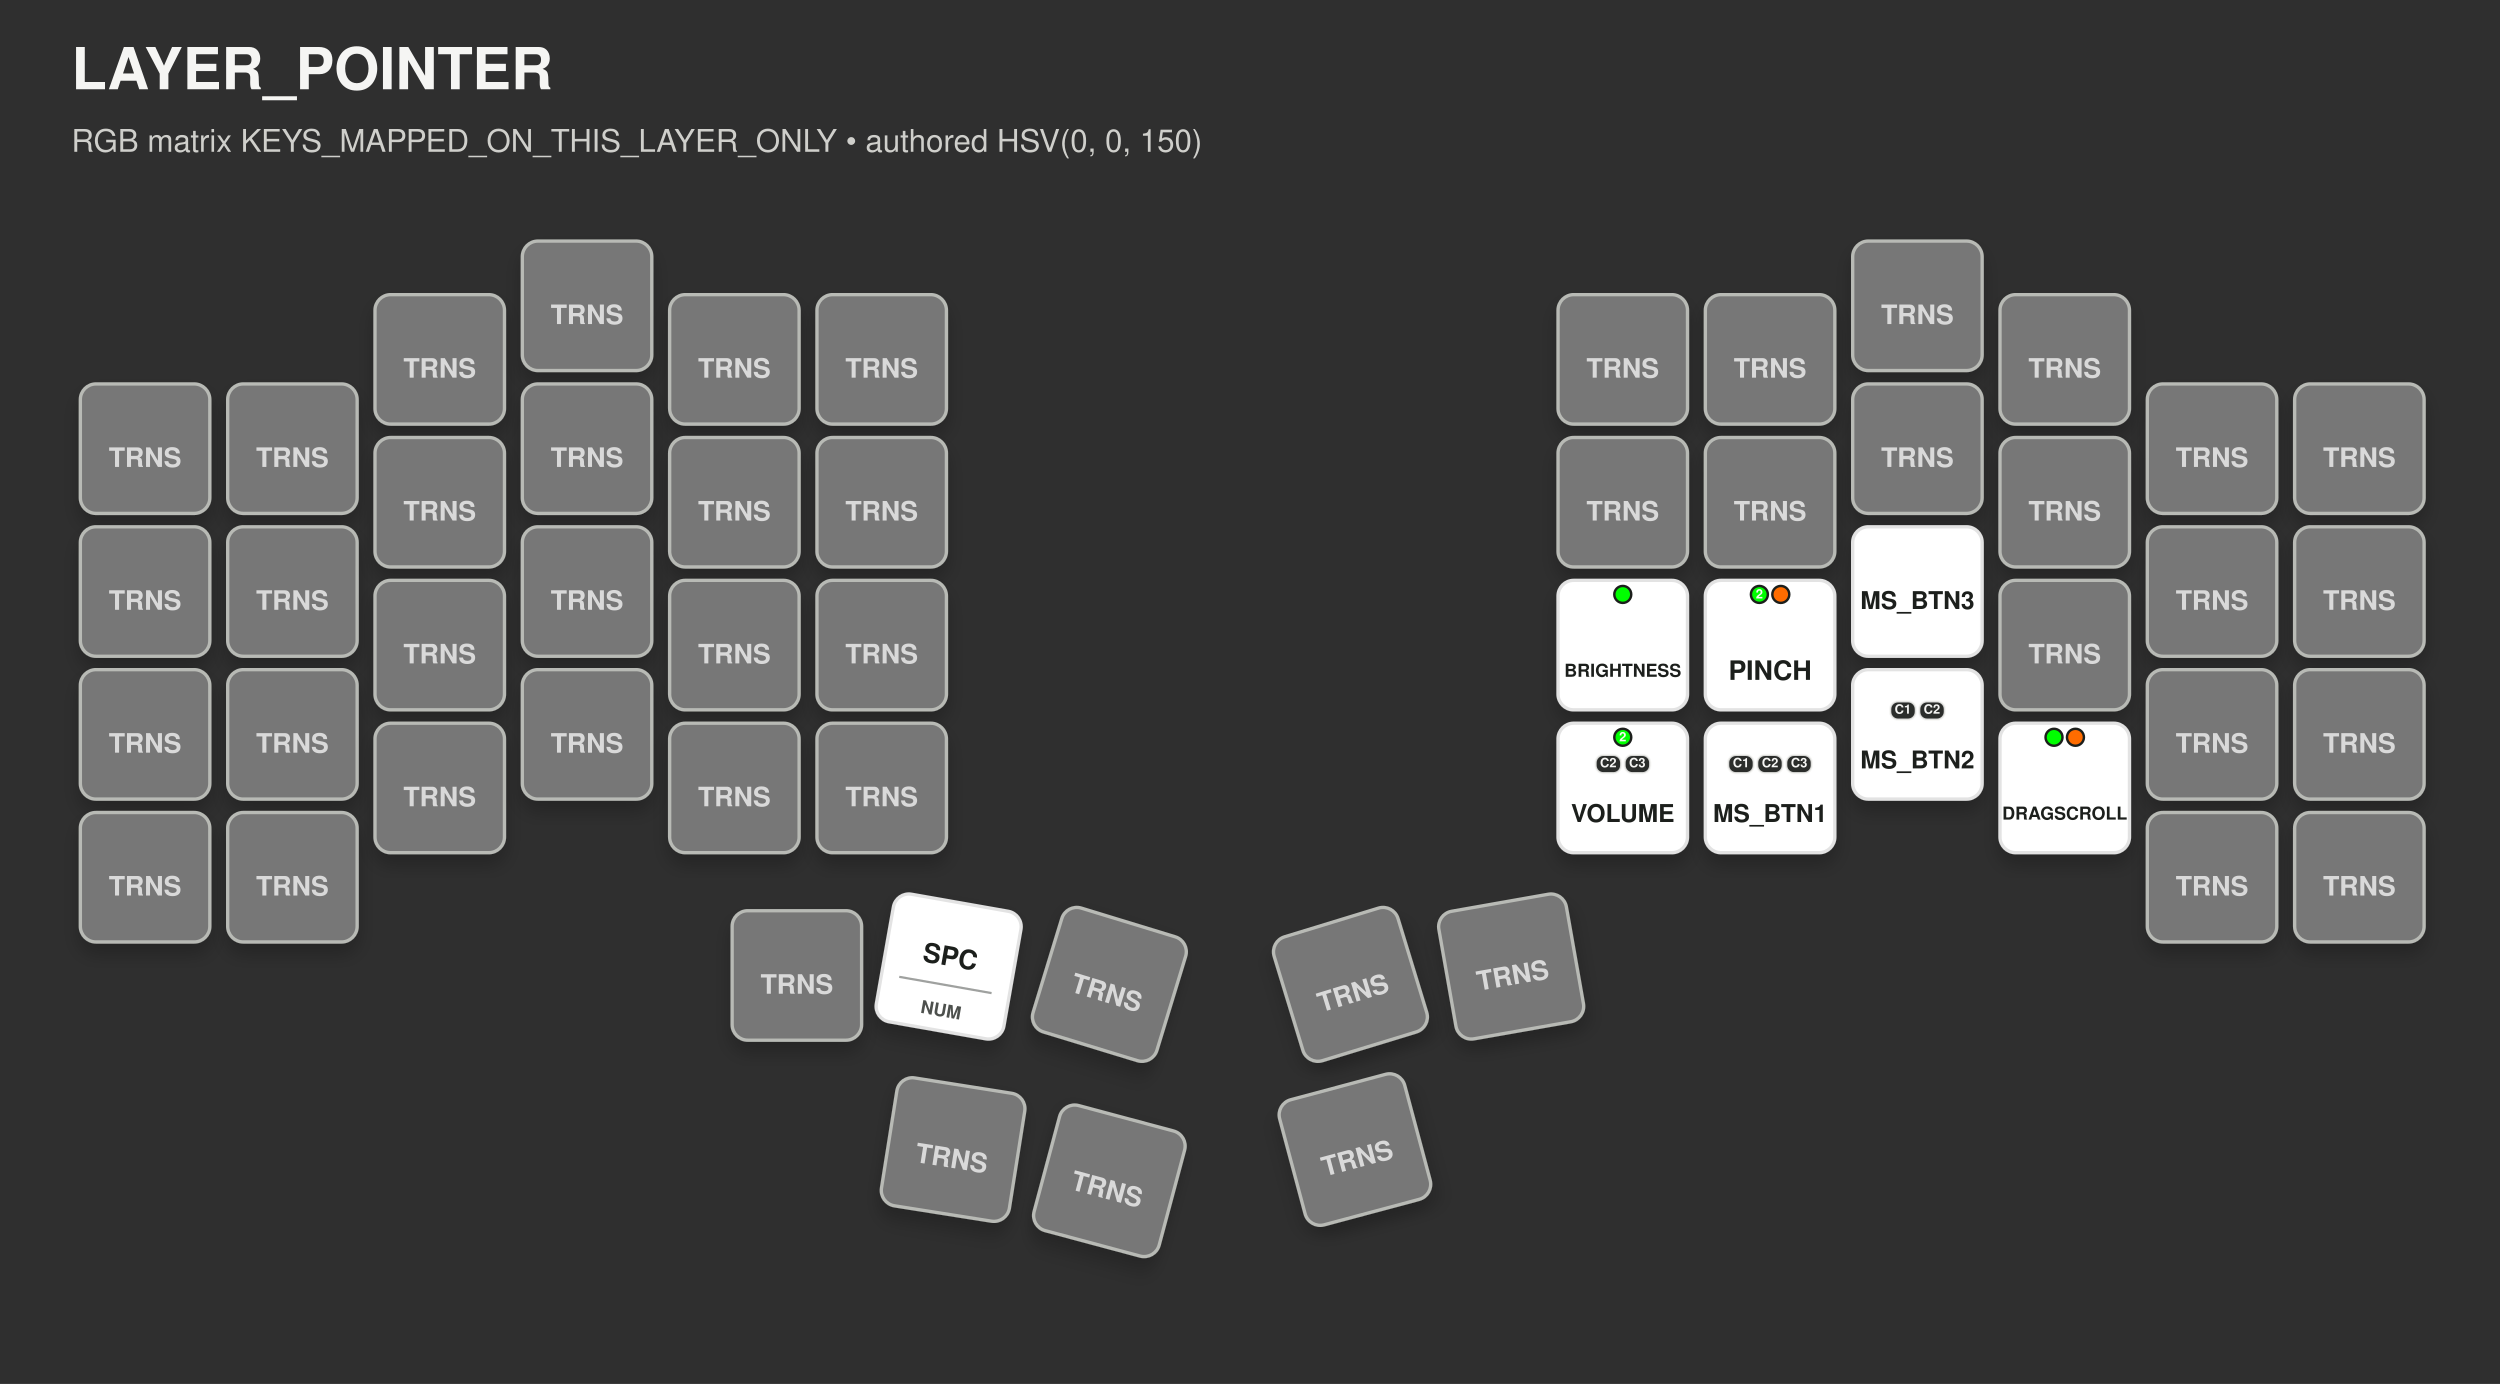
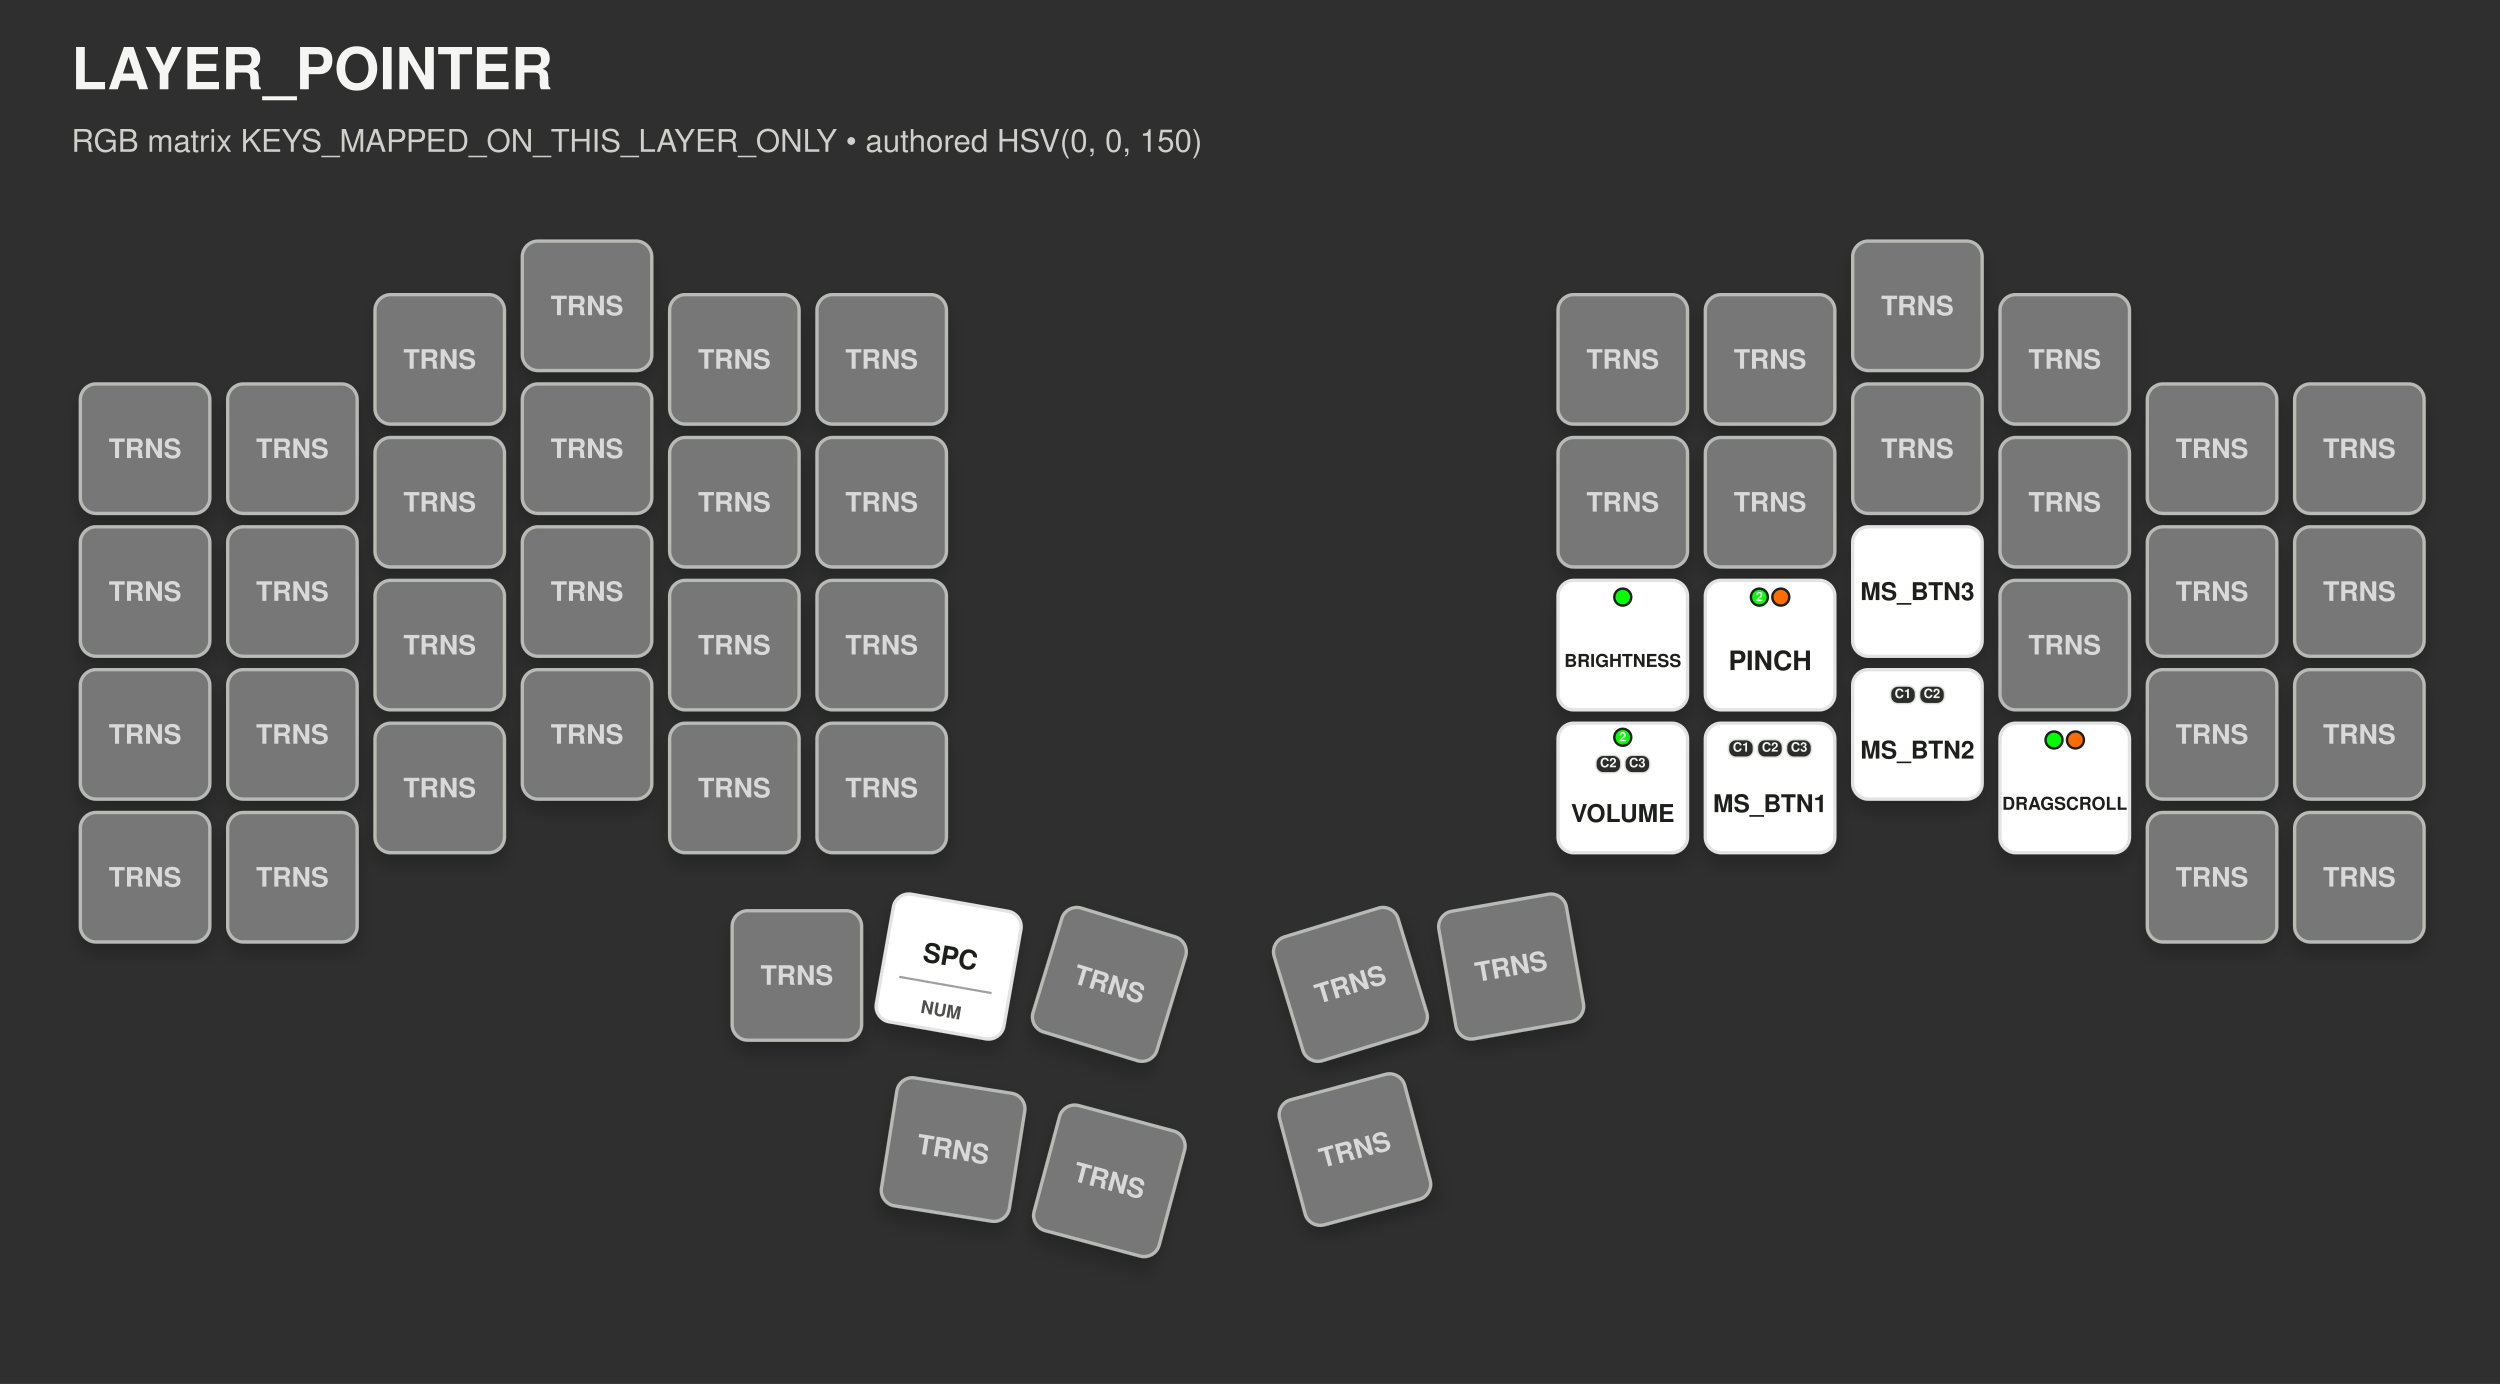
<svg xmlns="http://www.w3.org/2000/svg" width="1120" height="620" viewBox="0 0 1120 620" role="img" aria-labelledby="title desc">
  <defs>
    <filter id="shadow" x="-20%" y="-20%" width="140%" height="140%">
      <feDropShadow dx="0" dy="5" stdDeviation="4" flood-color="#000000" flood-opacity="0.22" />
    </filter>
  </defs>
  <rect width="1120" height="620" fill="#2f2f2f" />
  <text x="32" y="40" fill="#f5f5f3" font-size="26" font-family="Helvetica, Arial, sans-serif" font-weight="700">LAYER_POINTER</text>
  <text x="32" y="68" fill="#cfcfcb" font-size="14" font-family="Helvetica, Arial, sans-serif">RGB matrix KEYS_MAPPED_ON_THIS_LAYER_ONLY • authored HSV(0, 0, 150)</text>
  <g transform="rotate(0 65.0 201.0)">
    <rect x="36.0" y="172.0" width="58" height="58" rx="7" fill="#777777" stroke="#b8bab5" stroke-width="1.5" filter="url(#shadow)" />
-     <text x="65.0" y="205.0" fill="#ffffff" fill-opacity="0.72" font-size="12.0" text-anchor="middle" dominant-baseline="middle" font-family="Helvetica, Arial, sans-serif" font-weight="600">TRNS</text>
+     <text x="65.0" y="201.0" fill="#ffffff" fill-opacity="0.72" font-size="12.0" text-anchor="middle" dominant-baseline="middle" font-family="Helvetica, Arial, sans-serif" font-weight="600">TRNS</text>
  </g>
  <g transform="rotate(0 131.0 201.0)">
    <rect x="102.0" y="172.0" width="58" height="58" rx="7" fill="#777777" stroke="#b8bab5" stroke-width="1.5" filter="url(#shadow)" />
-     <text x="131.0" y="205.0" fill="#ffffff" fill-opacity="0.72" font-size="12.0" text-anchor="middle" dominant-baseline="middle" font-family="Helvetica, Arial, sans-serif" font-weight="600">TRNS</text>
+     <text x="131.0" y="201.0" fill="#ffffff" fill-opacity="0.72" font-size="12.0" text-anchor="middle" dominant-baseline="middle" font-family="Helvetica, Arial, sans-serif" font-weight="600">TRNS</text>
  </g>
  <g transform="rotate(0 197.0 161.0)">
    <rect x="168.0" y="132.0" width="58" height="58" rx="7" fill="#777777" stroke="#b8bab5" stroke-width="1.5" filter="url(#shadow)" />
-     <text x="197.0" y="165.0" fill="#ffffff" fill-opacity="0.72" font-size="12.0" text-anchor="middle" dominant-baseline="middle" font-family="Helvetica, Arial, sans-serif" font-weight="600">TRNS</text>
+     <text x="197.0" y="161.0" fill="#ffffff" fill-opacity="0.72" font-size="12.0" text-anchor="middle" dominant-baseline="middle" font-family="Helvetica, Arial, sans-serif" font-weight="600">TRNS</text>
  </g>
  <g transform="rotate(0 263.0 137.0)">
    <rect x="234.0" y="108.0" width="58" height="58" rx="7" fill="#777777" stroke="#b8bab5" stroke-width="1.5" filter="url(#shadow)" />
-     <text x="263.0" y="141.0" fill="#ffffff" fill-opacity="0.72" font-size="12.0" text-anchor="middle" dominant-baseline="middle" font-family="Helvetica, Arial, sans-serif" font-weight="600">TRNS</text>
+     <text x="263.0" y="137.0" fill="#ffffff" fill-opacity="0.72" font-size="12.0" text-anchor="middle" dominant-baseline="middle" font-family="Helvetica, Arial, sans-serif" font-weight="600">TRNS</text>
  </g>
  <g transform="rotate(0 329.0 161.0)">
    <rect x="300.0" y="132.0" width="58" height="58" rx="7" fill="#777777" stroke="#b8bab5" stroke-width="1.5" filter="url(#shadow)" />
-     <text x="329.0" y="165.0" fill="#ffffff" fill-opacity="0.72" font-size="12.0" text-anchor="middle" dominant-baseline="middle" font-family="Helvetica, Arial, sans-serif" font-weight="600">TRNS</text>
+     <text x="329.0" y="161.0" fill="#ffffff" fill-opacity="0.72" font-size="12.0" text-anchor="middle" dominant-baseline="middle" font-family="Helvetica, Arial, sans-serif" font-weight="600">TRNS</text>
  </g>
  <g transform="rotate(0 395.0 161.0)">
    <rect x="366.0" y="132.0" width="58" height="58" rx="7" fill="#777777" stroke="#b8bab5" stroke-width="1.5" filter="url(#shadow)" />
-     <text x="395.0" y="165.0" fill="#ffffff" fill-opacity="0.72" font-size="12.0" text-anchor="middle" dominant-baseline="middle" font-family="Helvetica, Arial, sans-serif" font-weight="600">TRNS</text>
+     <text x="395.0" y="161.0" fill="#ffffff" fill-opacity="0.72" font-size="12.0" text-anchor="middle" dominant-baseline="middle" font-family="Helvetica, Arial, sans-serif" font-weight="600">TRNS</text>
  </g>
  <g transform="rotate(0 727.0 161.0)">
    <rect x="698.0" y="132.0" width="58" height="58" rx="7" fill="#777777" stroke="#b8bab5" stroke-width="1.5" filter="url(#shadow)" />
-     <text x="727.0" y="165.0" fill="#ffffff" fill-opacity="0.72" font-size="12.0" text-anchor="middle" dominant-baseline="middle" font-family="Helvetica, Arial, sans-serif" font-weight="600">TRNS</text>
+     <text x="727.0" y="161.0" fill="#ffffff" fill-opacity="0.72" font-size="12.0" text-anchor="middle" dominant-baseline="middle" font-family="Helvetica, Arial, sans-serif" font-weight="600">TRNS</text>
  </g>
  <g transform="rotate(0 793.0 161.0)">
    <rect x="764.0" y="132.0" width="58" height="58" rx="7" fill="#777777" stroke="#b8bab5" stroke-width="1.5" filter="url(#shadow)" />
-     <text x="793.0" y="165.0" fill="#ffffff" fill-opacity="0.72" font-size="12.0" text-anchor="middle" dominant-baseline="middle" font-family="Helvetica, Arial, sans-serif" font-weight="600">TRNS</text>
+     <text x="793.0" y="161.0" fill="#ffffff" fill-opacity="0.72" font-size="12.0" text-anchor="middle" dominant-baseline="middle" font-family="Helvetica, Arial, sans-serif" font-weight="600">TRNS</text>
  </g>
  <g transform="rotate(0 859.0 137.0)">
    <rect x="830.0" y="108.0" width="58" height="58" rx="7" fill="#777777" stroke="#b8bab5" stroke-width="1.5" filter="url(#shadow)" />
-     <text x="859.0" y="141.0" fill="#ffffff" fill-opacity="0.72" font-size="12.0" text-anchor="middle" dominant-baseline="middle" font-family="Helvetica, Arial, sans-serif" font-weight="600">TRNS</text>
+     <text x="859.0" y="137.0" fill="#ffffff" fill-opacity="0.72" font-size="12.0" text-anchor="middle" dominant-baseline="middle" font-family="Helvetica, Arial, sans-serif" font-weight="600">TRNS</text>
  </g>
  <g transform="rotate(0 925.0 161.0)">
    <rect x="896.0" y="132.0" width="58" height="58" rx="7" fill="#777777" stroke="#b8bab5" stroke-width="1.5" filter="url(#shadow)" />
-     <text x="925.0" y="165.0" fill="#ffffff" fill-opacity="0.72" font-size="12.0" text-anchor="middle" dominant-baseline="middle" font-family="Helvetica, Arial, sans-serif" font-weight="600">TRNS</text>
+     <text x="925.0" y="161.0" fill="#ffffff" fill-opacity="0.72" font-size="12.0" text-anchor="middle" dominant-baseline="middle" font-family="Helvetica, Arial, sans-serif" font-weight="600">TRNS</text>
  </g>
  <g transform="rotate(0 991.0 201.0)">
    <rect x="962.0" y="172.0" width="58" height="58" rx="7" fill="#777777" stroke="#b8bab5" stroke-width="1.5" filter="url(#shadow)" />
-     <text x="991.0" y="205.0" fill="#ffffff" fill-opacity="0.72" font-size="12.0" text-anchor="middle" dominant-baseline="middle" font-family="Helvetica, Arial, sans-serif" font-weight="600">TRNS</text>
+     <text x="991.0" y="201.0" fill="#ffffff" fill-opacity="0.72" font-size="12.0" text-anchor="middle" dominant-baseline="middle" font-family="Helvetica, Arial, sans-serif" font-weight="600">TRNS</text>
  </g>
  <g transform="rotate(0 1057.0 201.0)">
    <rect x="1028.0" y="172.0" width="58" height="58" rx="7" fill="#777777" stroke="#b8bab5" stroke-width="1.5" filter="url(#shadow)" />
-     <text x="1057.0" y="205.0" fill="#ffffff" fill-opacity="0.72" font-size="12.0" text-anchor="middle" dominant-baseline="middle" font-family="Helvetica, Arial, sans-serif" font-weight="600">TRNS</text>
+     <text x="1057.0" y="201.0" fill="#ffffff" fill-opacity="0.72" font-size="12.0" text-anchor="middle" dominant-baseline="middle" font-family="Helvetica, Arial, sans-serif" font-weight="600">TRNS</text>
  </g>
  <g transform="rotate(0 65.0 265.0)">
    <rect x="36.0" y="236.0" width="58" height="58" rx="7" fill="#777777" stroke="#b8bab5" stroke-width="1.5" filter="url(#shadow)" />
-     <text x="65.0" y="269.0" fill="#ffffff" fill-opacity="0.72" font-size="12.0" text-anchor="middle" dominant-baseline="middle" font-family="Helvetica, Arial, sans-serif" font-weight="600">TRNS</text>
+     <text x="65.0" y="265.0" fill="#ffffff" fill-opacity="0.72" font-size="12.0" text-anchor="middle" dominant-baseline="middle" font-family="Helvetica, Arial, sans-serif" font-weight="600">TRNS</text>
  </g>
  <g transform="rotate(0 131.0 265.0)">
    <rect x="102.0" y="236.0" width="58" height="58" rx="7" fill="#777777" stroke="#b8bab5" stroke-width="1.5" filter="url(#shadow)" />
-     <text x="131.0" y="269.0" fill="#ffffff" fill-opacity="0.72" font-size="12.0" text-anchor="middle" dominant-baseline="middle" font-family="Helvetica, Arial, sans-serif" font-weight="600">TRNS</text>
+     <text x="131.0" y="265.0" fill="#ffffff" fill-opacity="0.72" font-size="12.0" text-anchor="middle" dominant-baseline="middle" font-family="Helvetica, Arial, sans-serif" font-weight="600">TRNS</text>
  </g>
  <g transform="rotate(0 197.0 225.0)">
    <rect x="168.0" y="196.0" width="58" height="58" rx="7" fill="#777777" stroke="#b8bab5" stroke-width="1.5" filter="url(#shadow)" />
-     <text x="197.0" y="229.0" fill="#ffffff" fill-opacity="0.72" font-size="12.0" text-anchor="middle" dominant-baseline="middle" font-family="Helvetica, Arial, sans-serif" font-weight="600">TRNS</text>
+     <text x="197.0" y="225.0" fill="#ffffff" fill-opacity="0.72" font-size="12.0" text-anchor="middle" dominant-baseline="middle" font-family="Helvetica, Arial, sans-serif" font-weight="600">TRNS</text>
  </g>
  <g transform="rotate(0 263.0 201.0)">
    <rect x="234.0" y="172.0" width="58" height="58" rx="7" fill="#777777" stroke="#b8bab5" stroke-width="1.5" filter="url(#shadow)" />
-     <text x="263.0" y="205.0" fill="#ffffff" fill-opacity="0.72" font-size="12.0" text-anchor="middle" dominant-baseline="middle" font-family="Helvetica, Arial, sans-serif" font-weight="600">TRNS</text>
+     <text x="263.0" y="201.0" fill="#ffffff" fill-opacity="0.72" font-size="12.0" text-anchor="middle" dominant-baseline="middle" font-family="Helvetica, Arial, sans-serif" font-weight="600">TRNS</text>
  </g>
  <g transform="rotate(0 329.0 225.0)">
    <rect x="300.0" y="196.0" width="58" height="58" rx="7" fill="#777777" stroke="#b8bab5" stroke-width="1.5" filter="url(#shadow)" />
-     <text x="329.0" y="229.0" fill="#ffffff" fill-opacity="0.72" font-size="12.0" text-anchor="middle" dominant-baseline="middle" font-family="Helvetica, Arial, sans-serif" font-weight="600">TRNS</text>
+     <text x="329.0" y="225.0" fill="#ffffff" fill-opacity="0.72" font-size="12.0" text-anchor="middle" dominant-baseline="middle" font-family="Helvetica, Arial, sans-serif" font-weight="600">TRNS</text>
  </g>
  <g transform="rotate(0 395.0 225.0)">
    <rect x="366.0" y="196.0" width="58" height="58" rx="7" fill="#777777" stroke="#b8bab5" stroke-width="1.5" filter="url(#shadow)" />
-     <text x="395.0" y="229.0" fill="#ffffff" fill-opacity="0.72" font-size="12.0" text-anchor="middle" dominant-baseline="middle" font-family="Helvetica, Arial, sans-serif" font-weight="600">TRNS</text>
+     <text x="395.0" y="225.0" fill="#ffffff" fill-opacity="0.72" font-size="12.0" text-anchor="middle" dominant-baseline="middle" font-family="Helvetica, Arial, sans-serif" font-weight="600">TRNS</text>
  </g>
  <g transform="rotate(0 727.0 225.0)">
    <rect x="698.0" y="196.0" width="58" height="58" rx="7" fill="#777777" stroke="#b8bab5" stroke-width="1.5" filter="url(#shadow)" />
-     <text x="727.0" y="229.0" fill="#ffffff" fill-opacity="0.72" font-size="12.0" text-anchor="middle" dominant-baseline="middle" font-family="Helvetica, Arial, sans-serif" font-weight="600">TRNS</text>
+     <text x="727.0" y="225.0" fill="#ffffff" fill-opacity="0.72" font-size="12.0" text-anchor="middle" dominant-baseline="middle" font-family="Helvetica, Arial, sans-serif" font-weight="600">TRNS</text>
  </g>
  <g transform="rotate(0 793.0 225.0)">
    <rect x="764.0" y="196.0" width="58" height="58" rx="7" fill="#777777" stroke="#b8bab5" stroke-width="1.5" filter="url(#shadow)" />
-     <text x="793.0" y="229.0" fill="#ffffff" fill-opacity="0.72" font-size="12.0" text-anchor="middle" dominant-baseline="middle" font-family="Helvetica, Arial, sans-serif" font-weight="600">TRNS</text>
+     <text x="793.0" y="225.0" fill="#ffffff" fill-opacity="0.72" font-size="12.0" text-anchor="middle" dominant-baseline="middle" font-family="Helvetica, Arial, sans-serif" font-weight="600">TRNS</text>
  </g>
  <g transform="rotate(0 859.0 201.0)">
    <rect x="830.0" y="172.0" width="58" height="58" rx="7" fill="#777777" stroke="#b8bab5" stroke-width="1.5" filter="url(#shadow)" />
-     <text x="859.0" y="205.0" fill="#ffffff" fill-opacity="0.72" font-size="12.0" text-anchor="middle" dominant-baseline="middle" font-family="Helvetica, Arial, sans-serif" font-weight="600">TRNS</text>
+     <text x="859.0" y="201.0" fill="#ffffff" fill-opacity="0.72" font-size="12.0" text-anchor="middle" dominant-baseline="middle" font-family="Helvetica, Arial, sans-serif" font-weight="600">TRNS</text>
  </g>
  <g transform="rotate(0 925.0 225.0)">
    <rect x="896.0" y="196.0" width="58" height="58" rx="7" fill="#777777" stroke="#b8bab5" stroke-width="1.5" filter="url(#shadow)" />
-     <text x="925.0" y="229.0" fill="#ffffff" fill-opacity="0.72" font-size="12.0" text-anchor="middle" dominant-baseline="middle" font-family="Helvetica, Arial, sans-serif" font-weight="600">TRNS</text>
+     <text x="925.0" y="225.0" fill="#ffffff" fill-opacity="0.72" font-size="12.0" text-anchor="middle" dominant-baseline="middle" font-family="Helvetica, Arial, sans-serif" font-weight="600">TRNS</text>
  </g>
  <g transform="rotate(0 991.0 265.0)">
    <rect x="962.0" y="236.0" width="58" height="58" rx="7" fill="#777777" stroke="#b8bab5" stroke-width="1.5" filter="url(#shadow)" />
-     <text x="991.0" y="269.0" fill="#ffffff" fill-opacity="0.72" font-size="12.0" text-anchor="middle" dominant-baseline="middle" font-family="Helvetica, Arial, sans-serif" font-weight="600">TRNS</text>
+     <text x="991.0" y="265.0" fill="#ffffff" fill-opacity="0.72" font-size="12.0" text-anchor="middle" dominant-baseline="middle" font-family="Helvetica, Arial, sans-serif" font-weight="600">TRNS</text>
  </g>
  <g transform="rotate(0 1057.0 265.0)">
    <rect x="1028.0" y="236.0" width="58" height="58" rx="7" fill="#777777" stroke="#b8bab5" stroke-width="1.5" filter="url(#shadow)" />
-     <text x="1057.0" y="269.0" fill="#ffffff" fill-opacity="0.72" font-size="12.0" text-anchor="middle" dominant-baseline="middle" font-family="Helvetica, Arial, sans-serif" font-weight="600">TRNS</text>
+     <text x="1057.0" y="265.0" fill="#ffffff" fill-opacity="0.72" font-size="12.0" text-anchor="middle" dominant-baseline="middle" font-family="Helvetica, Arial, sans-serif" font-weight="600">TRNS</text>
  </g>
  <g transform="rotate(0 65.0 329.0)">
    <rect x="36.0" y="300.0" width="58" height="58" rx="7" fill="#777777" stroke="#b8bab5" stroke-width="1.5" filter="url(#shadow)" />
-     <text x="65.0" y="333.0" fill="#ffffff" fill-opacity="0.72" font-size="12.0" text-anchor="middle" dominant-baseline="middle" font-family="Helvetica, Arial, sans-serif" font-weight="600">TRNS</text>
+     <text x="65.0" y="329.0" fill="#ffffff" fill-opacity="0.72" font-size="12.0" text-anchor="middle" dominant-baseline="middle" font-family="Helvetica, Arial, sans-serif" font-weight="600">TRNS</text>
  </g>
  <g transform="rotate(0 131.0 329.0)">
    <rect x="102.0" y="300.0" width="58" height="58" rx="7" fill="#777777" stroke="#b8bab5" stroke-width="1.5" filter="url(#shadow)" />
-     <text x="131.0" y="333.0" fill="#ffffff" fill-opacity="0.72" font-size="12.0" text-anchor="middle" dominant-baseline="middle" font-family="Helvetica, Arial, sans-serif" font-weight="600">TRNS</text>
+     <text x="131.0" y="329.0" fill="#ffffff" fill-opacity="0.72" font-size="12.0" text-anchor="middle" dominant-baseline="middle" font-family="Helvetica, Arial, sans-serif" font-weight="600">TRNS</text>
  </g>
  <g transform="rotate(0 197.0 289.0)">
    <rect x="168.0" y="260.0" width="58" height="58" rx="7" fill="#777777" stroke="#b8bab5" stroke-width="1.5" filter="url(#shadow)" />
-     <text x="197.0" y="293.0" fill="#ffffff" fill-opacity="0.72" font-size="12.0" text-anchor="middle" dominant-baseline="middle" font-family="Helvetica, Arial, sans-serif" font-weight="600">TRNS</text>
+     <text x="197.0" y="289.0" fill="#ffffff" fill-opacity="0.72" font-size="12.0" text-anchor="middle" dominant-baseline="middle" font-family="Helvetica, Arial, sans-serif" font-weight="600">TRNS</text>
  </g>
  <g transform="rotate(0 263.0 265.0)">
    <rect x="234.0" y="236.0" width="58" height="58" rx="7" fill="#777777" stroke="#b8bab5" stroke-width="1.5" filter="url(#shadow)" />
-     <text x="263.0" y="269.0" fill="#ffffff" fill-opacity="0.72" font-size="12.0" text-anchor="middle" dominant-baseline="middle" font-family="Helvetica, Arial, sans-serif" font-weight="600">TRNS</text>
+     <text x="263.0" y="265.0" fill="#ffffff" fill-opacity="0.72" font-size="12.0" text-anchor="middle" dominant-baseline="middle" font-family="Helvetica, Arial, sans-serif" font-weight="600">TRNS</text>
  </g>
  <g transform="rotate(0 329.0 289.0)">
    <rect x="300.0" y="260.0" width="58" height="58" rx="7" fill="#777777" stroke="#b8bab5" stroke-width="1.5" filter="url(#shadow)" />
-     <text x="329.0" y="293.0" fill="#ffffff" fill-opacity="0.72" font-size="12.0" text-anchor="middle" dominant-baseline="middle" font-family="Helvetica, Arial, sans-serif" font-weight="600">TRNS</text>
+     <text x="329.0" y="289.0" fill="#ffffff" fill-opacity="0.72" font-size="12.0" text-anchor="middle" dominant-baseline="middle" font-family="Helvetica, Arial, sans-serif" font-weight="600">TRNS</text>
  </g>
  <g transform="rotate(0 395.0 289.0)">
    <rect x="366.0" y="260.0" width="58" height="58" rx="7" fill="#777777" stroke="#b8bab5" stroke-width="1.5" filter="url(#shadow)" />
-     <text x="395.0" y="293.0" fill="#ffffff" fill-opacity="0.72" font-size="12.0" text-anchor="middle" dominant-baseline="middle" font-family="Helvetica, Arial, sans-serif" font-weight="600">TRNS</text>
+     <text x="395.0" y="289.0" fill="#ffffff" fill-opacity="0.72" font-size="12.0" text-anchor="middle" dominant-baseline="middle" font-family="Helvetica, Arial, sans-serif" font-weight="600">TRNS</text>
  </g>
  <g transform="rotate(0 727.0 289.0)">
    <rect x="698.0" y="260.0" width="58" height="58" rx="7" fill="#ffffff" stroke="#e3e3e3" stroke-width="1.5" filter="url(#shadow)" />
-     <text x="727.0" y="300.4" fill="#1c1f1c" fill-opacity="1.00" font-size="8.0" text-anchor="middle" dominant-baseline="middle" font-family="Helvetica, Arial, sans-serif" font-weight="600">BRIGHTNESS</text>
-     <circle cx="727.0" cy="266.3" r="3.8" fill="#00ff00" stroke="#1c1f1c" stroke-width="1.1" />
+     <text x="727.0" y="296.0" fill="#1c1f1c" fill-opacity="1.00" font-size="8.0" text-anchor="middle" dominant-baseline="middle" font-family="Helvetica, Arial, sans-serif" font-weight="600">BRIGHTNESS</text>
+     <circle cx="727.0" cy="267.5" r="3.8" fill="#00ff00" stroke="#1c1f1c" stroke-width="1.1" />
  </g>
  <g transform="rotate(0 793.0 289.0)">
    <rect x="764.0" y="260.0" width="58" height="58" rx="7" fill="#ffffff" stroke="#e3e3e3" stroke-width="1.5" filter="url(#shadow)" />
-     <text x="793.0" y="300.4" fill="#1c1f1c" fill-opacity="1.00" font-size="12.0" text-anchor="middle" dominant-baseline="middle" font-family="Helvetica, Arial, sans-serif" font-weight="600">PINCH</text>
-     <circle cx="788.2" cy="266.3" r="3.8" fill="#00ff00" stroke="#1c1f1c" stroke-width="1.1" />
-     <text x="788.2" y="266.8" fill="#f7f7f4" font-size="5.8" text-anchor="middle" dominant-baseline="central" font-family="Helvetica, Arial, sans-serif" font-weight="700">2</text>
-     <circle cx="797.8" cy="266.3" r="3.8" fill="#ff6c00" stroke="#1c1f1c" stroke-width="1.1" />
+     <text x="793.0" y="296.0" fill="#1c1f1c" fill-opacity="1.00" font-size="12.0" text-anchor="middle" dominant-baseline="middle" font-family="Helvetica, Arial, sans-serif" font-weight="600">PINCH</text>
+     <circle cx="788.2" cy="267.5" r="3.8" fill="#00ff00" stroke="#1c1f1c" stroke-width="1.1" />
+     <text x="788.2" y="268.0" fill="#f7f7f4" font-size="5.8" text-anchor="middle" dominant-baseline="central" font-family="Helvetica, Arial, sans-serif" font-weight="700">2</text>
+     <circle cx="797.8" cy="267.5" r="3.8" fill="#ff6c00" stroke="#1c1f1c" stroke-width="1.1" />
  </g>
  <g transform="rotate(0 859.0 265.0)">
    <rect x="830.0" y="236.0" width="58" height="58" rx="7" fill="#ffffff" stroke="#e3e3e3" stroke-width="1.5" filter="url(#shadow)" />
-     <text x="859.0" y="269.0" fill="#1c1f1c" fill-opacity="1.00" font-size="11.0" text-anchor="middle" dominant-baseline="middle" font-family="Helvetica, Arial, sans-serif" font-weight="600" textLength="48.0" lengthAdjust="spacingAndGlyphs">MS_BTN3</text>
+     <text x="859.0" y="265.0" fill="#1c1f1c" fill-opacity="1.00" font-size="11.0" text-anchor="middle" dominant-baseline="middle" font-family="Helvetica, Arial, sans-serif" font-weight="600" textLength="48.0" lengthAdjust="spacingAndGlyphs">MS_BTN3</text>
  </g>
  <g transform="rotate(0 925.0 289.0)">
    <rect x="896.0" y="260.0" width="58" height="58" rx="7" fill="#777777" stroke="#b8bab5" stroke-width="1.5" filter="url(#shadow)" />
-     <text x="925.0" y="293.0" fill="#ffffff" fill-opacity="0.72" font-size="12.0" text-anchor="middle" dominant-baseline="middle" font-family="Helvetica, Arial, sans-serif" font-weight="600">TRNS</text>
+     <text x="925.0" y="289.0" fill="#ffffff" fill-opacity="0.72" font-size="12.0" text-anchor="middle" dominant-baseline="middle" font-family="Helvetica, Arial, sans-serif" font-weight="600">TRNS</text>
  </g>
  <g transform="rotate(0 991.0 329.0)">
    <rect x="962.0" y="300.0" width="58" height="58" rx="7" fill="#777777" stroke="#b8bab5" stroke-width="1.5" filter="url(#shadow)" />
-     <text x="991.0" y="333.0" fill="#ffffff" fill-opacity="0.72" font-size="12.0" text-anchor="middle" dominant-baseline="middle" font-family="Helvetica, Arial, sans-serif" font-weight="600">TRNS</text>
+     <text x="991.0" y="329.0" fill="#ffffff" fill-opacity="0.72" font-size="12.0" text-anchor="middle" dominant-baseline="middle" font-family="Helvetica, Arial, sans-serif" font-weight="600">TRNS</text>
  </g>
  <g transform="rotate(0 1057.0 329.0)">
    <rect x="1028.0" y="300.0" width="58" height="58" rx="7" fill="#777777" stroke="#b8bab5" stroke-width="1.5" filter="url(#shadow)" />
-     <text x="1057.0" y="333.0" fill="#ffffff" fill-opacity="0.72" font-size="12.0" text-anchor="middle" dominant-baseline="middle" font-family="Helvetica, Arial, sans-serif" font-weight="600">TRNS</text>
+     <text x="1057.0" y="329.0" fill="#ffffff" fill-opacity="0.72" font-size="12.0" text-anchor="middle" dominant-baseline="middle" font-family="Helvetica, Arial, sans-serif" font-weight="600">TRNS</text>
  </g>
  <g transform="rotate(0 65.0 393.0)">
    <rect x="36.0" y="364.0" width="58" height="58" rx="7" fill="#777777" stroke="#b8bab5" stroke-width="1.5" filter="url(#shadow)" />
-     <text x="65.0" y="397.0" fill="#ffffff" fill-opacity="0.72" font-size="12.0" text-anchor="middle" dominant-baseline="middle" font-family="Helvetica, Arial, sans-serif" font-weight="600">TRNS</text>
+     <text x="65.0" y="393.0" fill="#ffffff" fill-opacity="0.72" font-size="12.0" text-anchor="middle" dominant-baseline="middle" font-family="Helvetica, Arial, sans-serif" font-weight="600">TRNS</text>
  </g>
  <g transform="rotate(0 131.0 393.0)">
    <rect x="102.0" y="364.0" width="58" height="58" rx="7" fill="#777777" stroke="#b8bab5" stroke-width="1.5" filter="url(#shadow)" />
-     <text x="131.0" y="397.0" fill="#ffffff" fill-opacity="0.72" font-size="12.0" text-anchor="middle" dominant-baseline="middle" font-family="Helvetica, Arial, sans-serif" font-weight="600">TRNS</text>
+     <text x="131.0" y="393.0" fill="#ffffff" fill-opacity="0.72" font-size="12.0" text-anchor="middle" dominant-baseline="middle" font-family="Helvetica, Arial, sans-serif" font-weight="600">TRNS</text>
  </g>
  <g transform="rotate(0 197.0 353.0)">
    <rect x="168.0" y="324.0" width="58" height="58" rx="7" fill="#777777" stroke="#b8bab5" stroke-width="1.5" filter="url(#shadow)" />
-     <text x="197.0" y="357.0" fill="#ffffff" fill-opacity="0.72" font-size="12.0" text-anchor="middle" dominant-baseline="middle" font-family="Helvetica, Arial, sans-serif" font-weight="600">TRNS</text>
+     <text x="197.0" y="353.0" fill="#ffffff" fill-opacity="0.72" font-size="12.0" text-anchor="middle" dominant-baseline="middle" font-family="Helvetica, Arial, sans-serif" font-weight="600">TRNS</text>
  </g>
  <g transform="rotate(0 263.0 329.0)">
    <rect x="234.0" y="300.0" width="58" height="58" rx="7" fill="#777777" stroke="#b8bab5" stroke-width="1.5" filter="url(#shadow)" />
-     <text x="263.0" y="333.0" fill="#ffffff" fill-opacity="0.72" font-size="12.0" text-anchor="middle" dominant-baseline="middle" font-family="Helvetica, Arial, sans-serif" font-weight="600">TRNS</text>
+     <text x="263.0" y="329.0" fill="#ffffff" fill-opacity="0.72" font-size="12.0" text-anchor="middle" dominant-baseline="middle" font-family="Helvetica, Arial, sans-serif" font-weight="600">TRNS</text>
  </g>
  <g transform="rotate(0 329.0 353.0)">
    <rect x="300.0" y="324.0" width="58" height="58" rx="7" fill="#777777" stroke="#b8bab5" stroke-width="1.5" filter="url(#shadow)" />
-     <text x="329.0" y="357.0" fill="#ffffff" fill-opacity="0.72" font-size="12.0" text-anchor="middle" dominant-baseline="middle" font-family="Helvetica, Arial, sans-serif" font-weight="600">TRNS</text>
+     <text x="329.0" y="353.0" fill="#ffffff" fill-opacity="0.72" font-size="12.0" text-anchor="middle" dominant-baseline="middle" font-family="Helvetica, Arial, sans-serif" font-weight="600">TRNS</text>
  </g>
  <g transform="rotate(0 395.0 353.0)">
    <rect x="366.0" y="324.0" width="58" height="58" rx="7" fill="#777777" stroke="#b8bab5" stroke-width="1.5" filter="url(#shadow)" />
-     <text x="395.0" y="357.0" fill="#ffffff" fill-opacity="0.72" font-size="12.0" text-anchor="middle" dominant-baseline="middle" font-family="Helvetica, Arial, sans-serif" font-weight="600">TRNS</text>
+     <text x="395.0" y="353.0" fill="#ffffff" fill-opacity="0.72" font-size="12.0" text-anchor="middle" dominant-baseline="middle" font-family="Helvetica, Arial, sans-serif" font-weight="600">TRNS</text>
  </g>
  <g transform="rotate(0 727.0 353.0)">
    <rect x="698.0" y="324.0" width="58" height="58" rx="7" fill="#ffffff" stroke="#e3e3e3" stroke-width="1.5" filter="url(#shadow)" />
    <text x="727.0" y="364.4" fill="#1c1f1c" fill-opacity="1.00" font-size="11.0" text-anchor="middle" dominant-baseline="middle" font-family="Helvetica, Arial, sans-serif" font-weight="600">VOLUME</text>
    <circle cx="727.0" cy="330.3" r="3.8" fill="#00ff00" stroke="#1c1f1c" stroke-width="1.1" />
    <text x="727.0" y="330.8" fill="#f7f7f4" font-size="5.8" text-anchor="middle" dominant-baseline="central" font-family="Helvetica, Arial, sans-serif" font-weight="700">2</text>
    <rect x="714.8" y="338.2" width="11.5" height="8.2" rx="3.5" fill="#141714" fill-opacity="0.9" stroke="#f5f5f3" stroke-opacity="0.86" stroke-width="1" />
    <text x="720.5" y="342.4" fill="#f5f5f3" font-size="5.8" text-anchor="middle" dominant-baseline="central" font-family="Helvetica, Arial, sans-serif" font-weight="700">C2</text>
    <rect x="727.8" y="338.2" width="11.5" height="8.2" rx="3.5" fill="#141714" fill-opacity="0.9" stroke="#f5f5f3" stroke-opacity="0.86" stroke-width="1" />
    <text x="733.5" y="342.4" fill="#f5f5f3" font-size="5.8" text-anchor="middle" dominant-baseline="central" font-family="Helvetica, Arial, sans-serif" font-weight="700">C3</text>
  </g>
  <g transform="rotate(0 793.0 353.0)">
    <rect x="764.0" y="324.0" width="58" height="58" rx="7" fill="#ffffff" stroke="#e3e3e3" stroke-width="1.5" filter="url(#shadow)" />
-     <text x="793.0" y="364.4" fill="#1c1f1c" fill-opacity="1.00" font-size="11.0" text-anchor="middle" dominant-baseline="middle" font-family="Helvetica, Arial, sans-serif" font-weight="600">MS_BTN1</text>
-     <rect x="774.2" y="338.2" width="11.5" height="8.2" rx="3.5" fill="#141714" fill-opacity="0.9" stroke="#f5f5f3" stroke-opacity="0.86" stroke-width="1" />
-     <text x="780.0" y="342.4" fill="#f5f5f3" font-size="5.8" text-anchor="middle" dominant-baseline="central" font-family="Helvetica, Arial, sans-serif" font-weight="700">C1</text>
-     <rect x="787.2" y="338.2" width="11.5" height="8.2" rx="3.5" fill="#141714" fill-opacity="0.9" stroke="#f5f5f3" stroke-opacity="0.86" stroke-width="1" />
-     <text x="793.0" y="342.4" fill="#f5f5f3" font-size="5.8" text-anchor="middle" dominant-baseline="central" font-family="Helvetica, Arial, sans-serif" font-weight="700">C2</text>
-     <rect x="800.2" y="338.2" width="11.5" height="8.2" rx="3.5" fill="#141714" fill-opacity="0.9" stroke="#f5f5f3" stroke-opacity="0.86" stroke-width="1" />
-     <text x="806.0" y="342.4" fill="#f5f5f3" font-size="5.8" text-anchor="middle" dominant-baseline="central" font-family="Helvetica, Arial, sans-serif" font-weight="700">C3</text>
+     <text x="793.0" y="360.0" fill="#1c1f1c" fill-opacity="1.00" font-size="11.0" text-anchor="middle" dominant-baseline="middle" font-family="Helvetica, Arial, sans-serif" font-weight="600">MS_BTN1</text>
+     <rect x="774.2" y="331.2" width="11.5" height="8.2" rx="3.5" fill="#141714" fill-opacity="0.9" stroke="#f5f5f3" stroke-opacity="0.86" stroke-width="1" />
+     <text x="780.0" y="335.4" fill="#f5f5f3" font-size="5.8" text-anchor="middle" dominant-baseline="central" font-family="Helvetica, Arial, sans-serif" font-weight="700">C1</text>
+     <rect x="787.2" y="331.2" width="11.5" height="8.2" rx="3.5" fill="#141714" fill-opacity="0.9" stroke="#f5f5f3" stroke-opacity="0.86" stroke-width="1" />
+     <text x="793.0" y="335.4" fill="#f5f5f3" font-size="5.8" text-anchor="middle" dominant-baseline="central" font-family="Helvetica, Arial, sans-serif" font-weight="700">C2</text>
+     <rect x="800.2" y="331.2" width="11.5" height="8.2" rx="3.5" fill="#141714" fill-opacity="0.9" stroke="#f5f5f3" stroke-opacity="0.86" stroke-width="1" />
+     <text x="806.0" y="335.4" fill="#f5f5f3" font-size="5.8" text-anchor="middle" dominant-baseline="central" font-family="Helvetica, Arial, sans-serif" font-weight="700">C3</text>
  </g>
  <g transform="rotate(0 859.0 329.0)">
    <rect x="830.0" y="300.0" width="58" height="58" rx="7" fill="#ffffff" stroke="#e3e3e3" stroke-width="1.5" filter="url(#shadow)" />
-     <text x="859.0" y="340.4" fill="#1c1f1c" fill-opacity="1.00" font-size="11.0" text-anchor="middle" dominant-baseline="middle" font-family="Helvetica, Arial, sans-serif" font-weight="600" textLength="48.0" lengthAdjust="spacingAndGlyphs">MS_BTN2</text>
-     <rect x="846.8" y="314.2" width="11.5" height="8.2" rx="3.5" fill="#141714" fill-opacity="0.9" stroke="#f5f5f3" stroke-opacity="0.86" stroke-width="1" />
-     <text x="852.5" y="318.4" fill="#f5f5f3" font-size="5.8" text-anchor="middle" dominant-baseline="central" font-family="Helvetica, Arial, sans-serif" font-weight="700">C1</text>
-     <rect x="859.8" y="314.2" width="11.5" height="8.2" rx="3.5" fill="#141714" fill-opacity="0.9" stroke="#f5f5f3" stroke-opacity="0.86" stroke-width="1" />
-     <text x="865.5" y="318.4" fill="#f5f5f3" font-size="5.8" text-anchor="middle" dominant-baseline="central" font-family="Helvetica, Arial, sans-serif" font-weight="700">C2</text>
+     <text x="859.0" y="336.0" fill="#1c1f1c" fill-opacity="1.00" font-size="11.0" text-anchor="middle" dominant-baseline="middle" font-family="Helvetica, Arial, sans-serif" font-weight="600" textLength="48.0" lengthAdjust="spacingAndGlyphs">MS_BTN2</text>
+     <rect x="846.8" y="307.2" width="11.5" height="8.2" rx="3.5" fill="#141714" fill-opacity="0.9" stroke="#f5f5f3" stroke-opacity="0.86" stroke-width="1" />
+     <text x="852.5" y="311.4" fill="#f5f5f3" font-size="5.8" text-anchor="middle" dominant-baseline="central" font-family="Helvetica, Arial, sans-serif" font-weight="700">C1</text>
+     <rect x="859.8" y="307.2" width="11.5" height="8.2" rx="3.5" fill="#141714" fill-opacity="0.9" stroke="#f5f5f3" stroke-opacity="0.86" stroke-width="1" />
+     <text x="865.5" y="311.4" fill="#f5f5f3" font-size="5.8" text-anchor="middle" dominant-baseline="central" font-family="Helvetica, Arial, sans-serif" font-weight="700">C2</text>
  </g>
  <g transform="rotate(0 925.0 353.0)">
    <rect x="896.0" y="324.0" width="58" height="58" rx="7" fill="#ffffff" stroke="#e3e3e3" stroke-width="1.5" filter="url(#shadow)" />
-     <text x="925.0" y="364.4" fill="#1c1f1c" fill-opacity="1.00" font-size="8.0" text-anchor="middle" dominant-baseline="middle" font-family="Helvetica, Arial, sans-serif" font-weight="600" textLength="48.0" lengthAdjust="spacingAndGlyphs">DRAGSCROLL</text>
-     <circle cx="920.2" cy="330.3" r="3.8" fill="#00ff00" stroke="#1c1f1c" stroke-width="1.1" />
-     <circle cx="929.8" cy="330.3" r="3.8" fill="#ff6c00" stroke="#1c1f1c" stroke-width="1.1" />
+     <text x="925.0" y="360.0" fill="#1c1f1c" fill-opacity="1.00" font-size="8.0" text-anchor="middle" dominant-baseline="middle" font-family="Helvetica, Arial, sans-serif" font-weight="600" textLength="48.0" lengthAdjust="spacingAndGlyphs">DRAGSCROLL</text>
+     <circle cx="920.2" cy="331.5" r="3.8" fill="#00ff00" stroke="#1c1f1c" stroke-width="1.1" />
+     <circle cx="929.8" cy="331.5" r="3.8" fill="#ff6c00" stroke="#1c1f1c" stroke-width="1.1" />
  </g>
  <g transform="rotate(0 991.0 393.0)">
    <rect x="962.0" y="364.0" width="58" height="58" rx="7" fill="#777777" stroke="#b8bab5" stroke-width="1.5" filter="url(#shadow)" />
-     <text x="991.0" y="397.0" fill="#ffffff" fill-opacity="0.72" font-size="12.0" text-anchor="middle" dominant-baseline="middle" font-family="Helvetica, Arial, sans-serif" font-weight="600">TRNS</text>
+     <text x="991.0" y="393.0" fill="#ffffff" fill-opacity="0.72" font-size="12.0" text-anchor="middle" dominant-baseline="middle" font-family="Helvetica, Arial, sans-serif" font-weight="600">TRNS</text>
  </g>
  <g transform="rotate(0 1057.0 393.0)">
    <rect x="1028.0" y="364.0" width="58" height="58" rx="7" fill="#777777" stroke="#b8bab5" stroke-width="1.5" filter="url(#shadow)" />
-     <text x="1057.0" y="397.0" fill="#ffffff" fill-opacity="0.72" font-size="12.0" text-anchor="middle" dominant-baseline="middle" font-family="Helvetica, Arial, sans-serif" font-weight="600">TRNS</text>
+     <text x="1057.0" y="393.0" fill="#ffffff" fill-opacity="0.72" font-size="12.0" text-anchor="middle" dominant-baseline="middle" font-family="Helvetica, Arial, sans-serif" font-weight="600">TRNS</text>
  </g>
  <g transform="rotate(0 357.0 437.0)">
    <rect x="328.0" y="408.0" width="58" height="58" rx="7" fill="#777777" stroke="#b8bab5" stroke-width="1.5" filter="url(#shadow)" />
-     <text x="357.0" y="441.0" fill="#ffffff" fill-opacity="0.72" font-size="12.0" text-anchor="middle" dominant-baseline="middle" font-family="Helvetica, Arial, sans-serif" font-weight="600">TRNS</text>
+     <text x="357.0" y="437.0" fill="#ffffff" fill-opacity="0.72" font-size="12.0" text-anchor="middle" dominant-baseline="middle" font-family="Helvetica, Arial, sans-serif" font-weight="600">TRNS</text>
  </g>
  <g transform="rotate(10 425.0 433.0)">
    <rect x="396.0" y="404.0" width="58" height="58" rx="7" fill="#ffffff" stroke="#e3e3e3" stroke-width="1.5" filter="url(#shadow)" />
    <line x1="404.0" y1="441.4" x2="446.0" y2="441.4" stroke="#1c1f1c" stroke-opacity="0.42" stroke-width="1" />
    <text x="425.0" y="428.5" fill="#1c1f1c" fill-opacity="1.00" font-size="12.0" text-anchor="middle" dominant-baseline="middle" font-family="Helvetica, Arial, sans-serif" font-weight="600">SPC</text>
    <text x="425.0" y="452.8" fill="#1c1f1c" fill-opacity="0.78" font-size="8.0" text-anchor="middle" dominant-baseline="middle" font-family="Helvetica, Arial, sans-serif" font-weight="700">NUM</text>
  </g>
  <g transform="rotate(17 497.0 441.0)">
    <rect x="468.0" y="412.0" width="58" height="58" rx="7" fill="#777777" stroke="#b8bab5" stroke-width="1.5" filter="url(#shadow)" />
-     <text x="497.0" y="445.0" fill="#ffffff" fill-opacity="0.72" font-size="12.0" text-anchor="middle" dominant-baseline="middle" font-family="Helvetica, Arial, sans-serif" font-weight="600">TRNS</text>
+     <text x="497.0" y="441.0" fill="#ffffff" fill-opacity="0.72" font-size="12.0" text-anchor="middle" dominant-baseline="middle" font-family="Helvetica, Arial, sans-serif" font-weight="600">TRNS</text>
  </g>
  <g transform="rotate(-17 605.0 441.0)">
    <rect x="576.0" y="412.0" width="58" height="58" rx="7" fill="#777777" stroke="#b8bab5" stroke-width="1.5" filter="url(#shadow)" />
-     <text x="605.0" y="445.0" fill="#ffffff" fill-opacity="0.72" font-size="12.0" text-anchor="middle" dominant-baseline="middle" font-family="Helvetica, Arial, sans-serif" font-weight="600">TRNS</text>
+     <text x="605.0" y="441.0" fill="#ffffff" fill-opacity="0.72" font-size="12.0" text-anchor="middle" dominant-baseline="middle" font-family="Helvetica, Arial, sans-serif" font-weight="600">TRNS</text>
  </g>
  <g transform="rotate(-10 677.0 433.0)">
    <rect x="648.0" y="404.0" width="58" height="58" rx="7" fill="#777777" stroke="#b8bab5" stroke-width="1.5" filter="url(#shadow)" />
-     <text x="677.0" y="437.0" fill="#ffffff" fill-opacity="0.72" font-size="12.0" text-anchor="middle" dominant-baseline="middle" font-family="Helvetica, Arial, sans-serif" font-weight="600">TRNS</text>
+     <text x="677.0" y="433.0" fill="#ffffff" fill-opacity="0.72" font-size="12.0" text-anchor="middle" dominant-baseline="middle" font-family="Helvetica, Arial, sans-serif" font-weight="600">TRNS</text>
  </g>
  <g transform="rotate(9 427.0 515.0)">
    <rect x="398.0" y="486.0" width="58" height="58" rx="7" fill="#777777" stroke="#b8bab5" stroke-width="1.5" filter="url(#shadow)" />
-     <text x="427.0" y="519.0" fill="#ffffff" fill-opacity="0.72" font-size="12.0" text-anchor="middle" dominant-baseline="middle" font-family="Helvetica, Arial, sans-serif" font-weight="600">TRNS</text>
+     <text x="427.0" y="515.0" fill="#ffffff" fill-opacity="0.72" font-size="12.0" text-anchor="middle" dominant-baseline="middle" font-family="Helvetica, Arial, sans-serif" font-weight="600">TRNS</text>
  </g>
  <g transform="rotate(15 497.0 529.0)">
    <rect x="468.0" y="500.0" width="58" height="58" rx="7" fill="#777777" stroke="#b8bab5" stroke-width="1.5" filter="url(#shadow)" />
-     <text x="497.0" y="533.0" fill="#ffffff" fill-opacity="0.72" font-size="12.0" text-anchor="middle" dominant-baseline="middle" font-family="Helvetica, Arial, sans-serif" font-weight="600">TRNS</text>
+     <text x="497.0" y="529.0" fill="#ffffff" fill-opacity="0.72" font-size="12.0" text-anchor="middle" dominant-baseline="middle" font-family="Helvetica, Arial, sans-serif" font-weight="600">TRNS</text>
  </g>
  <g transform="rotate(-15 607.0 515.0)">
    <rect x="578.0" y="486.0" width="58" height="58" rx="7" fill="#777777" stroke="#b8bab5" stroke-width="1.5" filter="url(#shadow)" />
-     <text x="607.0" y="519.0" fill="#ffffff" fill-opacity="0.72" font-size="12.0" text-anchor="middle" dominant-baseline="middle" font-family="Helvetica, Arial, sans-serif" font-weight="600">TRNS</text>
+     <text x="607.0" y="515.0" fill="#ffffff" fill-opacity="0.72" font-size="12.0" text-anchor="middle" dominant-baseline="middle" font-family="Helvetica, Arial, sans-serif" font-weight="600">TRNS</text>
  </g>
</svg>
